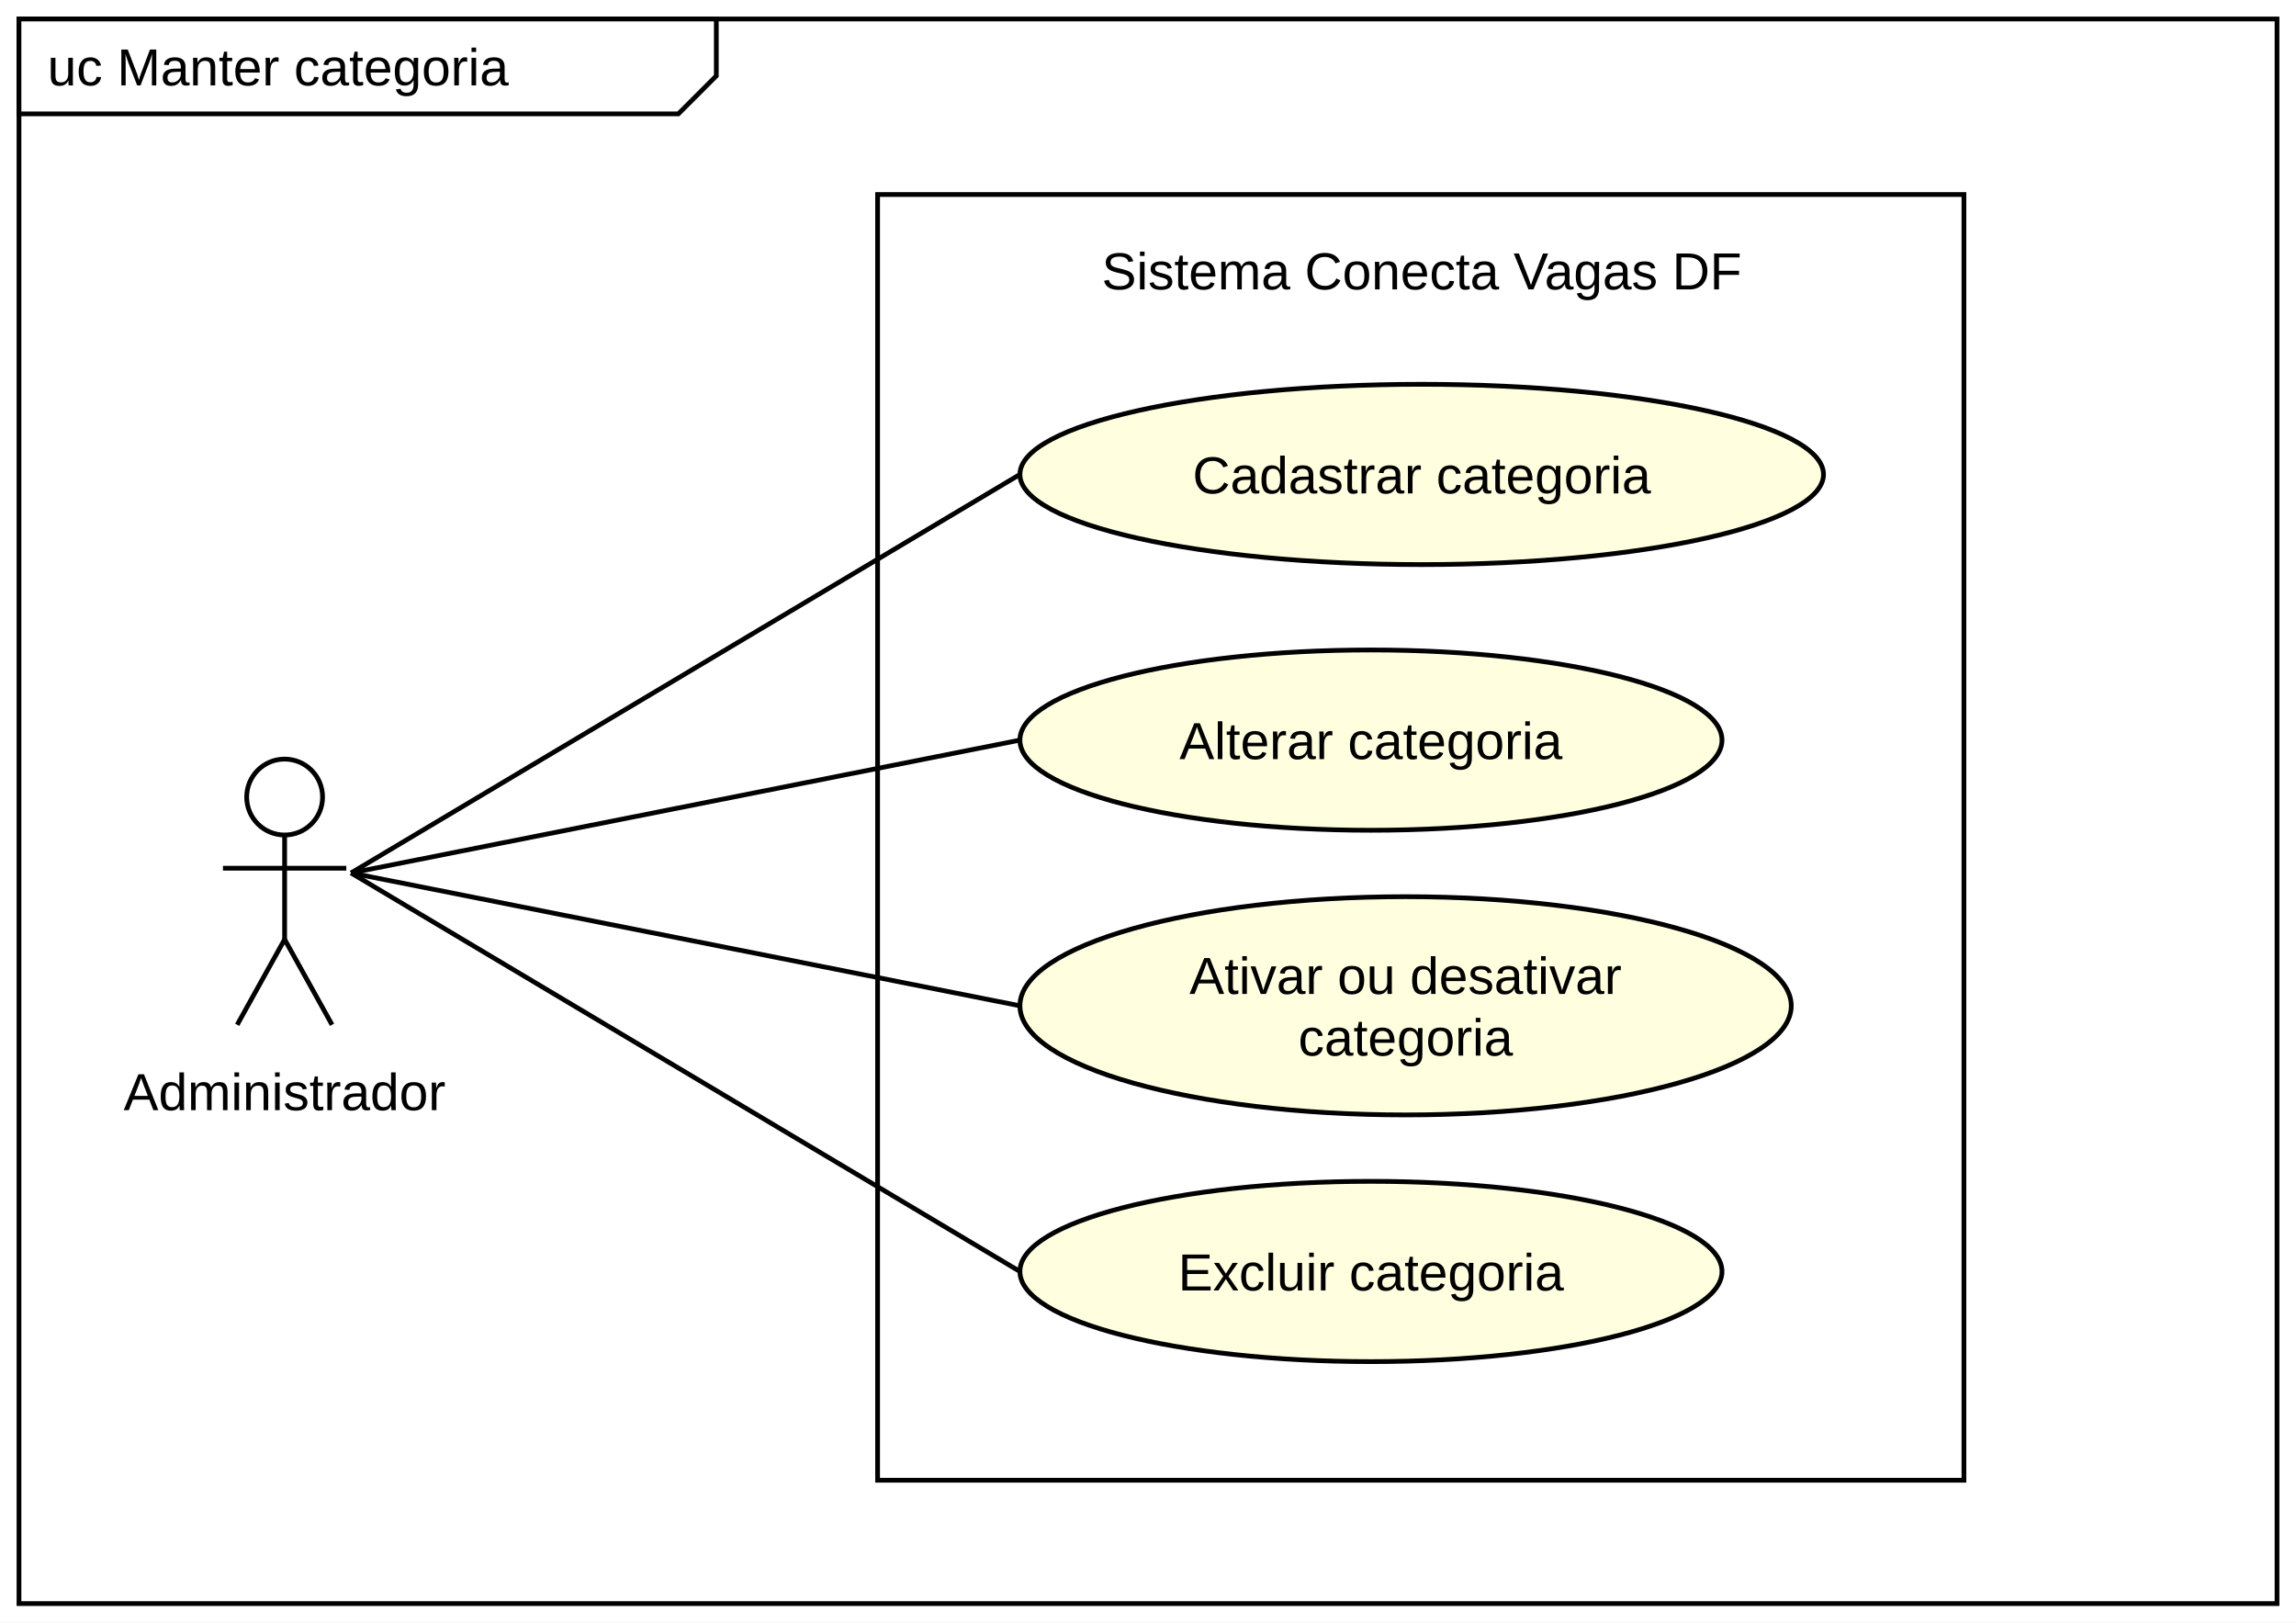
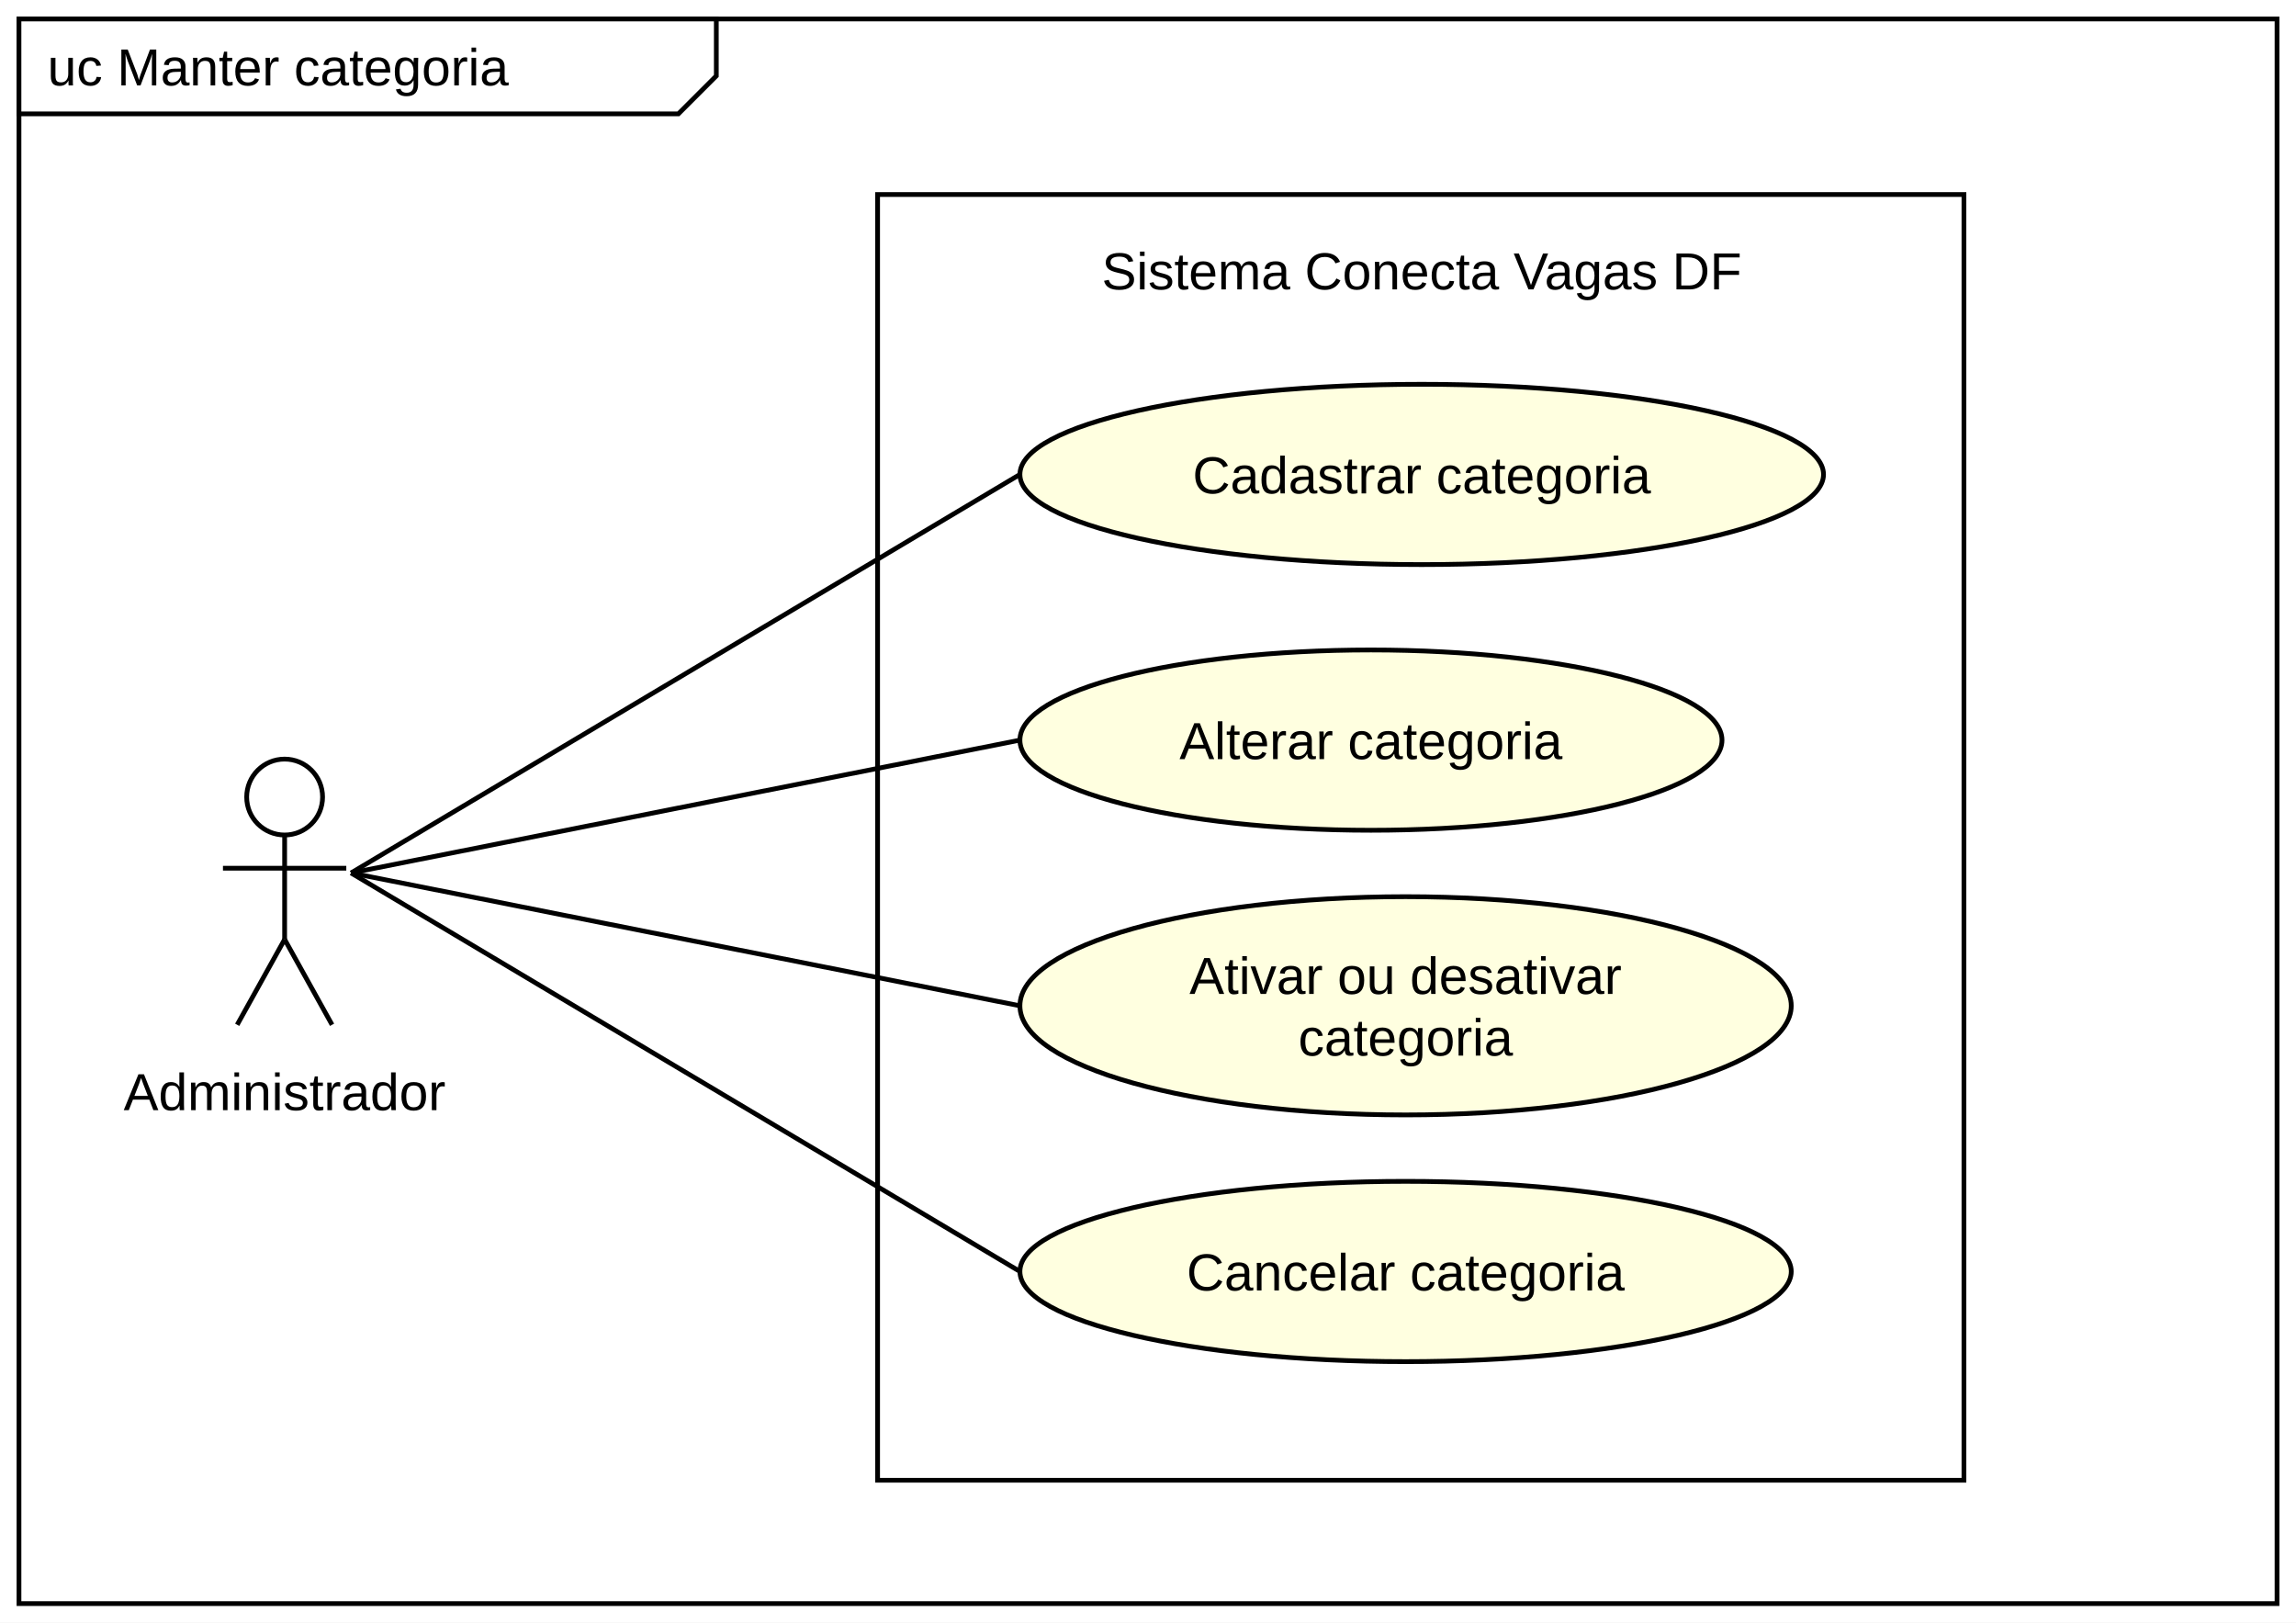
<svg xmlns="http://www.w3.org/2000/svg" width="484" height="342" viewBox="0 0 484 342">
  <rect x="0" y="0" width="484" height="342" fill="#fff" />
  <rect x="4" y="4" width="476" height="334" fill="none" stroke="#000" stroke-width="1" />
  <polygon points="4,4 151,4 151,16 143,24 4,24" fill="#fff" stroke="#000" stroke-width="1" />
  <text x="10" y="18" font-family="Arial, Helvetica, sans-serif" font-size="11" text-anchor="start">uc Manter categoria</text>
  <rect x="185" y="41" width="229" height="271" fill="#fff" stroke="#000" stroke-width="1" />
  <text x="299.7" y="61" font-family="Arial, Helvetica, sans-serif" font-size="11" text-anchor="middle">Sistema Conecta Vagas DF</text>
  <line x1="74" y1="184" x2="215" y2="100" stroke="#000" stroke-width="1" />
  <line x1="74" y1="184" x2="215" y2="156" stroke="#000" stroke-width="1" />
  <line x1="74" y1="184" x2="215" y2="212" stroke="#000" stroke-width="1" />
  <line x1="74" y1="184" x2="215" y2="268" stroke="#000" stroke-width="1" />
  <ellipse cx="299.7" cy="100" rx="84.7" ry="19" fill="#FFFFE0" stroke="#000" stroke-width="1" />
  <text x="299.7" y="104" font-family="Arial, Helvetica, sans-serif" font-size="11" text-anchor="middle">Cadastrar categoria</text>
  <ellipse cx="289" cy="156" rx="74" ry="19" fill="#FFFFE0" stroke="#000" stroke-width="1" />
  <text x="289" y="160" font-family="Arial, Helvetica, sans-serif" font-size="11" text-anchor="middle">Alterar categoria</text>
  <ellipse cx="296.3" cy="212" rx="81.3" ry="23" fill="#FFFFE0" stroke="#000" stroke-width="1" />
  <text x="296.3" y="209.5" font-family="Arial, Helvetica, sans-serif" font-size="11" text-anchor="middle">Ativar ou desativar</text>
  <text x="296.3" y="222.5" font-family="Arial, Helvetica, sans-serif" font-size="11" text-anchor="middle">categoria</text>
-   <ellipse cx="289" cy="268" rx="74" ry="19" fill="#FFFFE0" stroke="#000" stroke-width="1" />
-   <text x="289" y="272" font-family="Arial, Helvetica, sans-serif" font-size="11" text-anchor="middle">Excluir categoria</text>
+   <ellipse cx="296.3" cy="268" rx="81.3" ry="19" fill="#FFFFE0" stroke="#000" stroke-width="1" />
+   <text x="296.3" y="272" font-family="Arial, Helvetica, sans-serif" font-size="11" text-anchor="middle">Cancelar categoria</text>
  <g stroke="#000" stroke-width="1" fill="none">
    <circle cx="60" cy="168" r="8" fill="#fff" />
    <line x1="60" y1="176" x2="60" y2="198" />
    <line x1="47" y1="183" x2="73" y2="183" />
    <line x1="60" y1="198" x2="50" y2="216" />
    <line x1="60" y1="198" x2="70" y2="216" />
  </g>
  <text x="60" y="234" font-family="Arial, Helvetica, sans-serif" font-size="11" text-anchor="middle">Administrador</text>
</svg>
